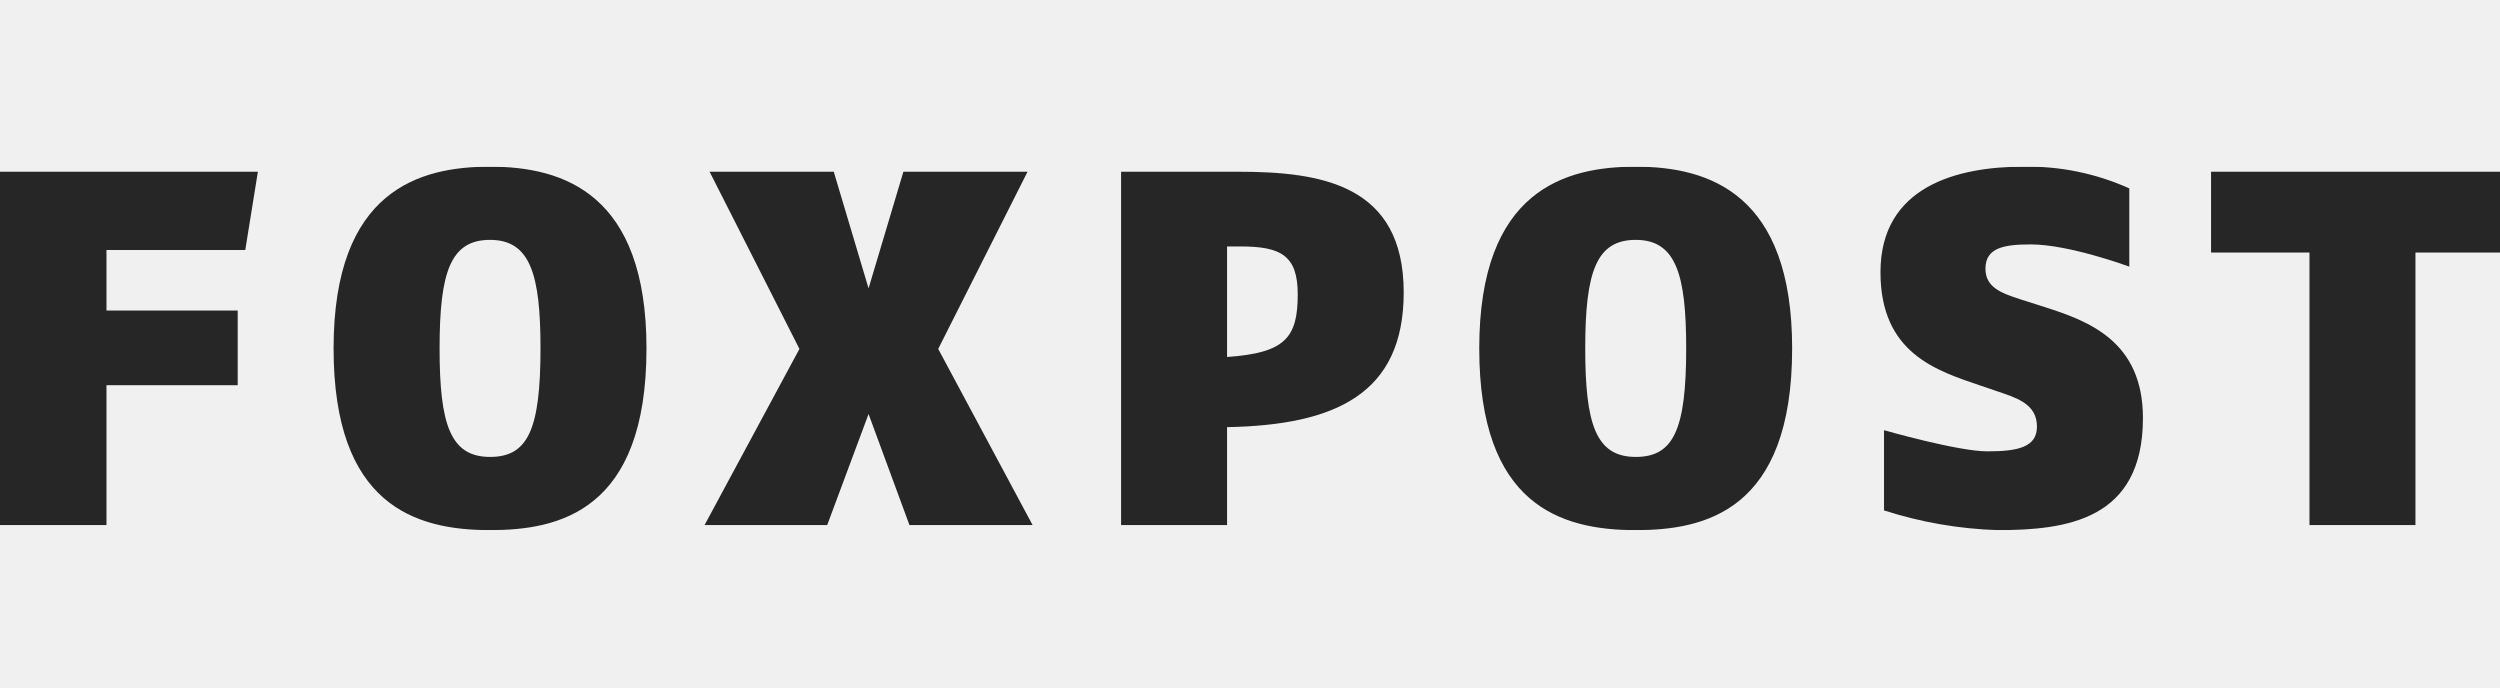
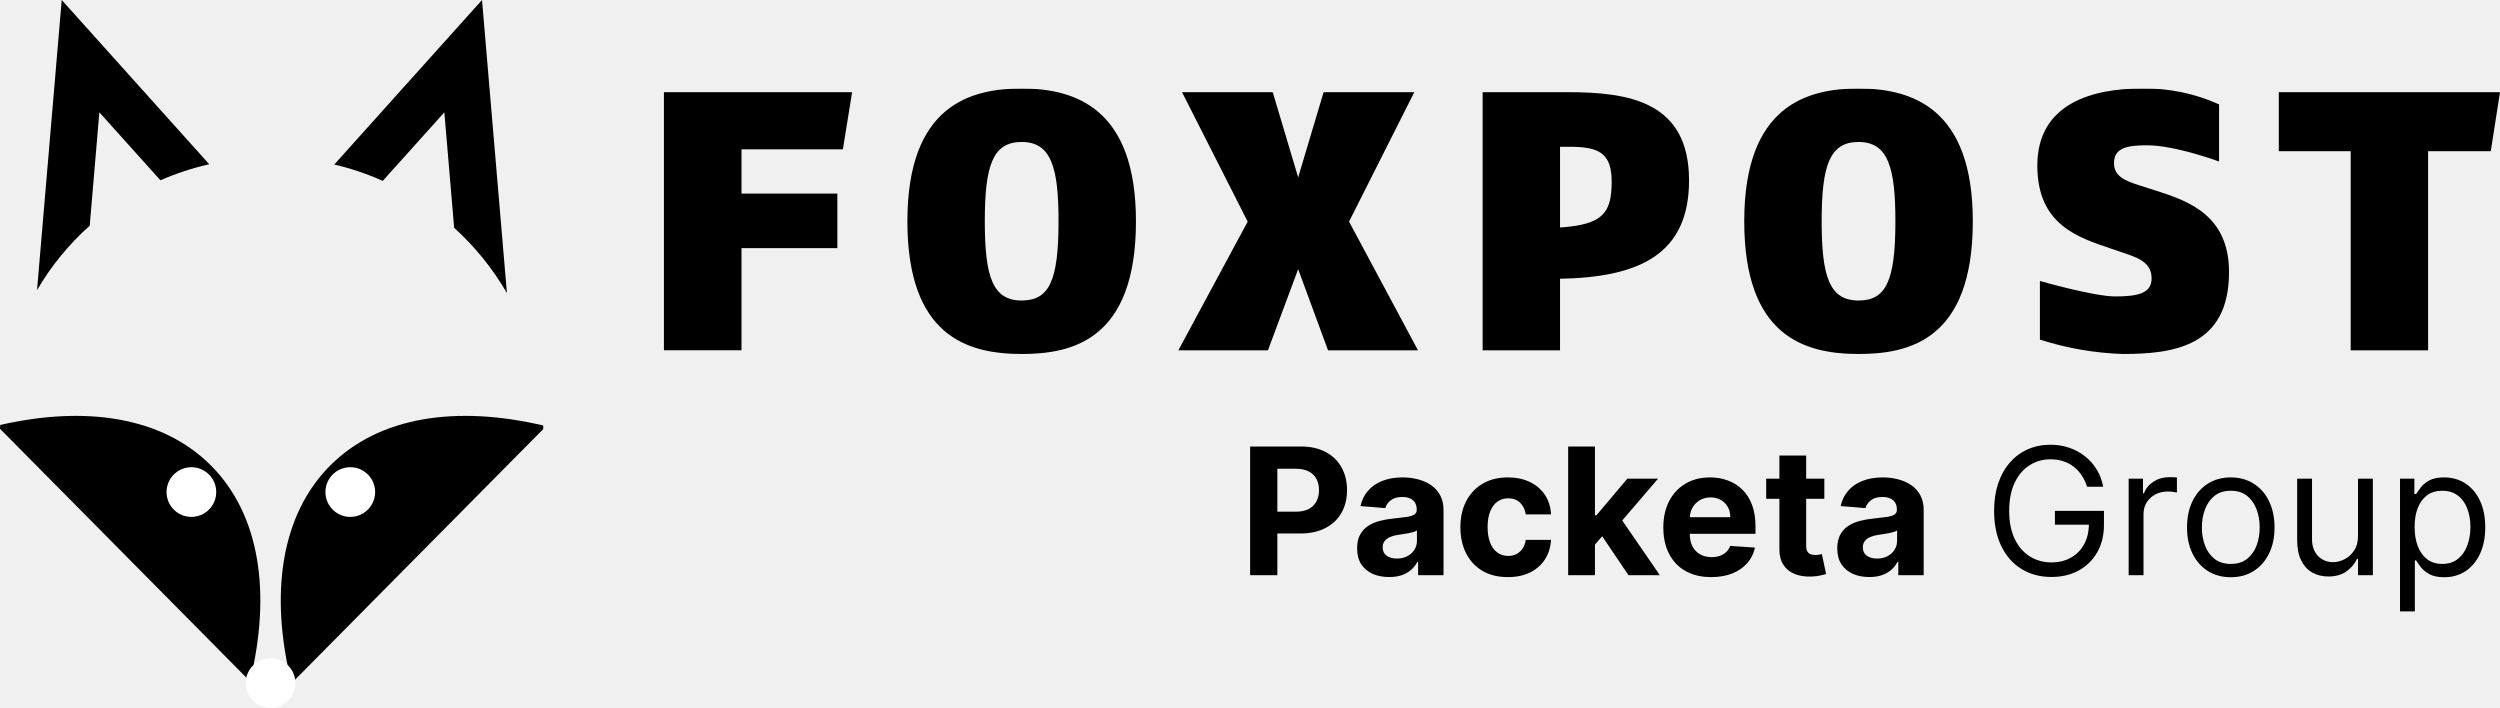
- <svg xmlns="http://www.w3.org/2000/svg" width="120" height="33" viewBox="0 0 120 33" fill="none">
-   <g clip-path="url(#clip0_2_794)">
-     <mask id="mask0_2_794" style="mask-type:luminance" maskUnits="userSpaceOnUse" x="0" y="8" width="121" height="18">
-       <path d="M120.667 8H0V25.446H120.667V8Z" fill="white" />
+ <svg xmlns="http://www.w3.org/2000/svg" width="113" height="32" viewBox="0 0 113 32" fill="none">
+   <g clip-path="url(#clip0_492_45)">
+     <mask id="mask0_492_45" style="mask-type:luminance" maskUnits="userSpaceOnUse" x="0" y="0" width="25" height="32">
+       <path d="M24.568 0H0V32H24.568V0Z" fill="white" />
    </mask>
-     <g mask="url(#mask0_2_794)">
-       <path d="M11.773 11.999H5.111V14.905H11.409V18.491H5.111V25.203H0V8.242H12.379L11.773 11.999Z" fill="#262626" />
-       <path d="M23.522 25.446C19.912 25.446 16.012 24.235 16.012 16.724C16.012 9.091 20.179 8 23.522 8C27.059 8 31.031 9.309 31.031 16.724C31.031 24.549 26.817 25.446 23.522 25.446ZM23.522 11.514C21.632 11.514 21.1 13.04 21.1 16.724C21.1 20.358 21.608 21.932 23.522 21.932C25.338 21.932 25.944 20.624 25.944 16.724C25.944 13.186 25.46 11.514 23.522 11.514Z" fill="#262626" />
-       <path d="M43.654 25.204L41.691 19.873L39.705 25.204H33.818L38.373 16.748L34.061 8.243H40.02L41.691 13.841L43.363 8.243H49.322L45.034 16.748L49.565 25.204H43.654Z" fill="#262626" />
-       <path d="M58.899 20.503V25.204H53.812V8.243H59.432C63.405 8.243 67.378 8.849 67.378 14.035C67.378 18.904 64.108 20.406 58.899 20.503ZM59.529 11.829H58.899V17.135C61.686 16.941 62.291 16.214 62.291 14.131C62.291 12.265 61.492 11.829 59.529 11.829Z" fill="#262626" />
-       <path d="M78.515 25.446C74.904 25.446 71.004 24.235 71.004 16.724C71.004 9.091 75.171 8 78.515 8C82.05 8 86.023 9.309 86.023 16.724C86.023 24.549 81.808 25.446 78.515 25.446ZM78.515 11.514C76.625 11.514 76.091 13.04 76.091 16.724C76.091 20.358 76.6 21.932 78.515 21.932C80.331 21.932 80.937 20.624 80.937 16.724C80.937 13.186 80.452 11.514 78.515 11.514Z" fill="#262626" />
-       <path d="M95.883 25.446C94.031 25.386 92.197 25.068 90.433 24.5V20.649C90.433 20.649 93.97 21.665 95.398 21.665C96.901 21.665 97.773 21.447 97.773 20.478C97.773 19.558 97.095 19.194 96.151 18.879L95.084 18.516C92.952 17.789 90.263 16.965 90.263 13.064C90.263 8.922 93.993 8 97.119 8C98.871 7.967 100.609 8.323 102.206 9.043V12.798C102.206 12.798 99.323 11.732 97.482 11.732C96.222 11.732 95.302 11.877 95.302 12.895C95.302 13.766 96.004 14.058 96.998 14.373L98.136 14.736C100.268 15.415 102.861 16.384 102.861 20.067C102.861 24.961 99.202 25.446 95.883 25.446Z" fill="#262626" />
-       <path d="M120.06 12.12H115.942V25.204H110.855V12.12H106.131V8.243H120.666L120.06 12.12Z" fill="#262626" />
+     <g mask="url(#mask0_492_45)">
+       <path d="M4.055 10.202L4.491 5.077L7.251 8.149C7.962 7.838 8.7 7.595 9.457 7.424L2.79 0L1.674 13.113C2.309 12.024 3.113 11.041 4.055 10.202Z" fill="black" />
+       <path d="M20.084 5.078L20.528 10.296C21.47 11.151 22.274 12.146 22.913 13.246L21.787 0L15.109 7.436C15.861 7.612 16.595 7.86 17.3 8.176L20.084 5.078Z" fill="black" />
+       <path d="M9.529 21.035C7.339 18.844 3.885 18.322 0.008 19.209C0.007 19.267 0 19.323 0 19.381L11.3 30.794C12.265 26.821 11.764 23.27 9.529 21.035Z" fill="black" />
+       <path d="M24.559 19.233C20.639 18.312 17.142 18.824 14.932 21.035C12.68 23.286 12.185 26.872 13.179 30.882L24.568 19.381C24.568 19.331 24.56 19.283 24.559 19.233Z" fill="black" />
+       <path d="M9.774 22.24C9.774 22.462 9.709 22.68 9.585 22.865C9.462 23.05 9.286 23.194 9.081 23.279C8.876 23.364 8.65 23.387 8.432 23.343C8.214 23.3 8.013 23.193 7.856 23.036C7.699 22.879 7.592 22.679 7.548 22.461C7.505 22.243 7.527 22.017 7.612 21.811C7.697 21.606 7.841 21.43 8.025 21.307C8.21 21.183 8.427 21.117 8.65 21.117C8.948 21.117 9.234 21.235 9.444 21.446C9.655 21.657 9.774 21.942 9.774 22.24Z" fill="white" />
+       <path d="M16.957 22.24C16.957 22.463 16.891 22.68 16.767 22.865C16.644 23.05 16.469 23.194 16.263 23.279C16.058 23.364 15.832 23.387 15.614 23.344C15.396 23.3 15.195 23.193 15.038 23.036C14.881 22.879 14.774 22.679 14.73 22.461C14.687 22.243 14.709 22.017 14.794 21.811C14.879 21.606 15.023 21.43 15.208 21.306C15.392 21.183 15.61 21.117 15.832 21.117C16.13 21.117 16.416 21.235 16.627 21.446C16.838 21.656 16.956 21.942 16.957 22.24Z" fill="white" />
+       <path d="M13.353 30.877C13.353 31.099 13.287 31.316 13.163 31.501C13.039 31.686 12.864 31.83 12.658 31.915C12.453 32 12.227 32.022 12.009 31.979C11.791 31.935 11.591 31.828 11.434 31.671C11.277 31.514 11.17 31.313 11.126 31.095C11.083 30.877 11.105 30.651 11.19 30.446C11.275 30.241 11.42 30.065 11.604 29.942C11.789 29.818 12.007 29.752 12.229 29.752C12.527 29.753 12.813 29.871 13.024 30.082C13.234 30.293 13.353 30.579 13.353 30.877Z" fill="white" />
    </g>
+     <mask id="mask1_492_45" style="mask-type:luminance" maskUnits="userSpaceOnUse" x="30" y="4" width="83" height="12">
+       <path d="M113 4H30V16H113V4Z" fill="white" />
+     </mask>
+     <g mask="url(#mask1_492_45)">
+       <path d="M38.098 6.751H33.516V8.75H37.848V11.216H33.516V15.833H30V4.167H38.515L38.098 6.751Z" fill="black" />
+       <path d="M46.179 16C43.697 16 41.014 15.167 41.014 10C41.014 4.75 43.88 4 46.179 4C48.612 4 51.345 4.901 51.345 10C51.345 15.383 48.446 16 46.179 16ZM46.179 6.417C44.88 6.417 44.513 7.466 44.513 10C44.513 12.5 44.863 13.583 46.179 13.583C47.429 13.583 47.846 12.683 47.846 10C47.846 7.567 47.513 6.417 46.179 6.417Z" fill="black" />
+       <path d="M60.027 15.834L58.677 12.167L57.311 15.834H53.262L56.395 10.017L53.428 4.167H57.528L58.677 8.018L59.827 4.167H63.926L60.977 10.017L64.093 15.834H60.027Z" fill="black" />
+       <path d="M70.513 12.6V15.834H67.015V4.167H70.88C73.613 4.167 76.345 4.584 76.345 8.151C76.345 11.5 74.096 12.533 70.513 12.6ZM70.947 6.634H70.513V10.283C72.43 10.15 72.847 9.65 72.847 8.217C72.847 6.934 72.297 6.634 70.947 6.634Z" fill="black" />
+       <path d="M84.006 16C81.522 16 78.84 15.167 78.84 10C78.84 4.75 81.706 4 84.006 4C86.438 4 89.171 4.901 89.171 10C89.171 15.383 86.272 16 84.006 16ZM84.006 6.417C82.706 6.417 82.339 7.466 82.339 10C82.339 12.5 82.689 13.583 84.006 13.583C85.255 13.583 85.672 12.683 85.672 10C85.672 7.567 85.338 6.417 84.006 6.417Z" fill="black" />
+       <path d="M95.953 16C94.679 15.959 93.417 15.74 92.204 15.35V12.7C92.204 12.7 94.637 13.399 95.619 13.399C96.653 13.399 97.252 13.25 97.252 12.583C97.252 11.95 96.786 11.7 96.137 11.483L95.403 11.233C93.937 10.733 92.087 10.167 92.087 7.484C92.087 4.634 94.653 4 96.803 4C98.008 3.977 99.203 4.222 100.302 4.718V7.3C100.302 7.3 98.319 6.567 97.052 6.567C96.186 6.567 95.553 6.667 95.553 7.367C95.553 7.966 96.036 8.167 96.719 8.384L97.502 8.634C98.969 9.1 100.752 9.767 100.752 12.3C100.752 15.666 98.236 16 95.953 16Z" fill="black" />
+       <path d="M112.583 6.834H109.75V15.834H106.251V6.834H103.002V4.167H113L112.583 6.834Z" fill="black" />
+     </g>
+     <path d="M56.506 26V20.182H58.801C59.242 20.182 59.618 20.266 59.929 20.435C60.24 20.601 60.476 20.833 60.639 21.131C60.804 21.426 60.886 21.767 60.886 22.153C60.886 22.54 60.803 22.881 60.636 23.176C60.47 23.472 60.228 23.702 59.912 23.866C59.597 24.031 59.217 24.114 58.77 24.114H57.307V23.128H58.571C58.808 23.128 59.003 23.087 59.156 23.006C59.312 22.922 59.427 22.808 59.503 22.662C59.581 22.514 59.619 22.345 59.619 22.153C59.619 21.96 59.581 21.792 59.503 21.648C59.427 21.502 59.312 21.389 59.156 21.31C59.001 21.228 58.804 21.188 58.565 21.188H57.736V26H56.506ZM62.79 26.082C62.511 26.082 62.263 26.034 62.045 25.938C61.828 25.839 61.655 25.694 61.528 25.503C61.403 25.31 61.341 25.069 61.341 24.781C61.341 24.539 61.385 24.335 61.474 24.171C61.563 24.006 61.685 23.873 61.838 23.773C61.992 23.672 62.166 23.597 62.361 23.546C62.558 23.494 62.764 23.458 62.98 23.438C63.234 23.411 63.438 23.386 63.594 23.364C63.749 23.339 63.862 23.303 63.932 23.256C64.002 23.208 64.037 23.138 64.037 23.046V23.028C64.037 22.849 63.98 22.709 63.867 22.611C63.755 22.512 63.596 22.463 63.389 22.463C63.171 22.463 62.998 22.511 62.869 22.608C62.74 22.703 62.655 22.822 62.614 22.966L61.494 22.875C61.551 22.61 61.663 22.381 61.83 22.188C61.996 21.992 62.211 21.843 62.474 21.739C62.74 21.633 63.046 21.579 63.395 21.579C63.637 21.579 63.869 21.608 64.091 21.665C64.314 21.722 64.512 21.81 64.685 21.929C64.859 22.048 64.996 22.202 65.097 22.389C65.197 22.575 65.247 22.797 65.247 23.057V26H64.099V25.395H64.065C63.995 25.531 63.901 25.651 63.784 25.756C63.667 25.858 63.526 25.938 63.361 25.997C63.196 26.054 63.006 26.082 62.79 26.082ZM63.136 25.247C63.314 25.247 63.472 25.212 63.608 25.142C63.744 25.07 63.851 24.974 63.929 24.852C64.007 24.731 64.046 24.594 64.046 24.44V23.977C64.008 24.002 63.956 24.025 63.889 24.046C63.825 24.064 63.752 24.082 63.67 24.099C63.589 24.115 63.508 24.129 63.426 24.142C63.345 24.153 63.271 24.164 63.205 24.173C63.062 24.194 62.938 24.227 62.832 24.273C62.726 24.318 62.644 24.38 62.585 24.457C62.526 24.533 62.497 24.628 62.497 24.741C62.497 24.906 62.557 25.032 62.676 25.119C62.797 25.204 62.951 25.247 63.136 25.247ZM68.158 26.085C67.711 26.085 67.326 25.991 67.004 25.801C66.684 25.61 66.438 25.345 66.266 25.006C66.095 24.667 66.01 24.276 66.01 23.835C66.01 23.388 66.096 22.996 66.269 22.659C66.443 22.32 66.69 22.056 67.01 21.866C67.33 21.675 67.711 21.579 68.152 21.579C68.533 21.579 68.866 21.649 69.152 21.787C69.438 21.925 69.664 22.119 69.831 22.369C69.998 22.619 70.09 22.913 70.106 23.25H68.965C68.932 23.032 68.847 22.857 68.709 22.724C68.572 22.59 68.394 22.523 68.172 22.523C67.984 22.523 67.82 22.574 67.68 22.676C67.542 22.776 67.434 22.923 67.356 23.116C67.279 23.31 67.24 23.544 67.24 23.818C67.24 24.097 67.278 24.333 67.354 24.528C67.431 24.724 67.54 24.872 67.68 24.974C67.82 25.077 67.984 25.128 68.172 25.128C68.31 25.128 68.434 25.099 68.544 25.043C68.656 24.986 68.748 24.903 68.82 24.796C68.894 24.686 68.942 24.554 68.965 24.401H70.106C70.088 24.734 69.997 25.027 69.834 25.281C69.673 25.533 69.45 25.73 69.166 25.872C68.882 26.014 68.546 26.085 68.158 26.085ZM71.978 24.744L71.981 23.293H72.157L73.555 21.636H74.944L73.066 23.829H72.779L71.978 24.744ZM70.881 26V20.182H72.092V26H70.881ZM73.609 26L72.325 24.099L73.131 23.244L75.026 26H73.609ZM77.347 26.085C76.898 26.085 76.511 25.994 76.188 25.812C75.865 25.629 75.617 25.369 75.443 25.034C75.269 24.697 75.182 24.298 75.182 23.838C75.182 23.389 75.269 22.995 75.443 22.656C75.617 22.317 75.863 22.053 76.179 21.864C76.497 21.674 76.87 21.579 77.298 21.579C77.586 21.579 77.854 21.626 78.102 21.719C78.352 21.81 78.57 21.947 78.756 22.131C78.943 22.314 79.089 22.546 79.193 22.824C79.297 23.1 79.349 23.424 79.349 23.796V24.128H75.665V23.378H78.21C78.21 23.204 78.172 23.049 78.097 22.915C78.021 22.78 77.916 22.675 77.781 22.599C77.649 22.522 77.494 22.483 77.318 22.483C77.135 22.483 76.972 22.526 76.829 22.611C76.689 22.694 76.579 22.807 76.5 22.949C76.421 23.089 76.38 23.245 76.378 23.418V24.131C76.378 24.347 76.418 24.533 76.497 24.69C76.579 24.848 76.693 24.969 76.841 25.054C76.989 25.139 77.164 25.182 77.367 25.182C77.501 25.182 77.624 25.163 77.736 25.125C77.847 25.087 77.943 25.03 78.023 24.954C78.102 24.879 78.163 24.786 78.204 24.676L79.324 24.75C79.267 25.019 79.151 25.254 78.974 25.454C78.8 25.653 78.575 25.809 78.298 25.921C78.024 26.03 77.706 26.085 77.347 26.085ZM82.46 21.636V22.546H79.832V21.636H82.46ZM80.429 20.591H81.639V24.659C81.639 24.771 81.656 24.858 81.69 24.921C81.724 24.981 81.772 25.024 81.832 25.048C81.895 25.073 81.967 25.085 82.048 25.085C82.105 25.085 82.162 25.081 82.219 25.071C82.276 25.06 82.319 25.051 82.349 25.046L82.54 25.946C82.479 25.965 82.394 25.987 82.284 26.011C82.174 26.038 82.041 26.054 81.883 26.06C81.592 26.071 81.336 26.032 81.117 25.943C80.899 25.854 80.729 25.716 80.608 25.528C80.487 25.341 80.427 25.104 80.429 24.818V20.591ZM84.493 26.082C84.215 26.082 83.966 26.034 83.749 25.938C83.531 25.839 83.358 25.694 83.231 25.503C83.106 25.31 83.044 25.069 83.044 24.781C83.044 24.539 83.088 24.335 83.178 24.171C83.267 24.006 83.388 23.873 83.541 23.773C83.695 23.672 83.869 23.597 84.064 23.546C84.261 23.494 84.467 23.458 84.683 23.438C84.937 23.411 85.142 23.386 85.297 23.364C85.452 23.339 85.565 23.303 85.635 23.256C85.705 23.208 85.74 23.138 85.74 23.046V23.028C85.74 22.849 85.683 22.709 85.57 22.611C85.458 22.512 85.299 22.463 85.092 22.463C84.874 22.463 84.701 22.511 84.572 22.608C84.444 22.703 84.358 22.822 84.317 22.966L83.197 22.875C83.254 22.61 83.366 22.381 83.533 22.188C83.699 21.992 83.914 21.843 84.178 21.739C84.443 21.633 84.749 21.579 85.098 21.579C85.34 21.579 85.572 21.608 85.794 21.665C86.017 21.722 86.215 21.81 86.388 21.929C86.562 22.048 86.699 22.202 86.8 22.389C86.9 22.575 86.95 22.797 86.95 23.057V26H85.803V25.395H85.769C85.698 25.531 85.605 25.651 85.487 25.756C85.37 25.858 85.229 25.938 85.064 25.997C84.899 26.054 84.709 26.082 84.493 26.082ZM84.84 25.247C85.017 25.247 85.175 25.212 85.311 25.142C85.447 25.07 85.555 24.974 85.632 24.852C85.71 24.731 85.749 24.594 85.749 24.44V23.977C85.711 24.002 85.659 24.025 85.592 24.046C85.528 24.064 85.455 24.082 85.374 24.099C85.292 24.115 85.211 24.129 85.129 24.142C85.048 24.153 84.974 24.164 84.908 24.173C84.766 24.194 84.642 24.227 84.535 24.273C84.43 24.318 84.347 24.38 84.288 24.457C84.23 24.533 84.2 24.628 84.2 24.741C84.2 24.906 84.26 25.032 84.379 25.119C84.501 25.204 84.654 25.247 84.84 25.247ZM94.338 22C94.276 21.809 94.193 21.637 94.091 21.486C93.99 21.332 93.87 21.202 93.73 21.094C93.592 20.986 93.435 20.903 93.258 20.847C93.082 20.79 92.889 20.761 92.679 20.761C92.334 20.761 92.021 20.85 91.739 21.028C91.456 21.206 91.232 21.469 91.065 21.815C90.899 22.162 90.815 22.587 90.815 23.091C90.815 23.595 90.9 24.02 91.068 24.366C91.237 24.713 91.465 24.975 91.753 25.153C92.041 25.331 92.365 25.421 92.724 25.421C93.058 25.421 93.351 25.349 93.605 25.207C93.861 25.063 94.06 24.861 94.202 24.599C94.346 24.336 94.418 24.026 94.418 23.671L94.633 23.716H92.883V23.091H95.099V23.716C95.099 24.195 94.997 24.612 94.793 24.966C94.59 25.32 94.31 25.595 93.952 25.79C93.596 25.983 93.187 26.079 92.724 26.079C92.209 26.079 91.757 25.958 91.367 25.716C90.978 25.474 90.675 25.129 90.457 24.682C90.242 24.235 90.133 23.704 90.133 23.091C90.133 22.631 90.195 22.217 90.318 21.849C90.443 21.48 90.619 21.166 90.847 20.906C91.074 20.647 91.343 20.448 91.653 20.31C91.964 20.171 92.306 20.102 92.679 20.102C92.986 20.102 93.272 20.149 93.537 20.241C93.804 20.332 94.042 20.462 94.25 20.631C94.46 20.797 94.635 20.997 94.776 21.23C94.916 21.461 95.012 21.718 95.065 22H94.338ZM96.215 26V21.636H96.863V22.296H96.908C96.988 22.079 97.132 21.904 97.34 21.77C97.549 21.635 97.783 21.568 98.045 21.568C98.094 21.568 98.156 21.569 98.229 21.571C98.303 21.573 98.359 21.576 98.397 21.579V22.261C98.374 22.256 98.322 22.247 98.241 22.236C98.161 22.223 98.077 22.216 97.988 22.216C97.776 22.216 97.586 22.26 97.42 22.349C97.255 22.437 97.124 22.558 97.028 22.713C96.933 22.866 96.886 23.042 96.886 23.239V26H96.215ZM100.832 26.091C100.438 26.091 100.092 25.997 99.795 25.81C99.499 25.622 99.268 25.36 99.102 25.023C98.937 24.686 98.854 24.292 98.854 23.841C98.854 23.386 98.937 22.99 99.102 22.651C99.268 22.312 99.499 22.048 99.795 21.861C100.092 21.673 100.438 21.579 100.832 21.579C101.226 21.579 101.57 21.673 101.866 21.861C102.163 22.048 102.394 22.312 102.559 22.651C102.726 22.99 102.809 23.386 102.809 23.841C102.809 24.292 102.726 24.686 102.559 25.023C102.394 25.36 102.163 25.622 101.866 25.81C101.57 25.997 101.226 26.091 100.832 26.091ZM100.832 25.489C101.131 25.489 101.377 25.412 101.57 25.259C101.763 25.105 101.906 24.903 101.999 24.653C102.092 24.403 102.138 24.133 102.138 23.841C102.138 23.549 102.092 23.277 101.999 23.026C101.906 22.774 101.763 22.57 101.57 22.415C101.377 22.259 101.131 22.182 100.832 22.182C100.532 22.182 100.286 22.259 100.093 22.415C99.9 22.57 99.757 22.774 99.664 23.026C99.571 23.277 99.525 23.549 99.525 23.841C99.525 24.133 99.571 24.403 99.664 24.653C99.757 24.903 99.9 25.105 100.093 25.259C100.286 25.412 100.532 25.489 100.832 25.489ZM106.582 24.216V21.636H107.253V26H106.582V25.261H106.537C106.435 25.483 106.276 25.671 106.06 25.827C105.844 25.98 105.571 26.057 105.241 26.057C104.969 26.057 104.726 25.997 104.514 25.878C104.302 25.757 104.135 25.575 104.014 25.332C103.893 25.088 103.832 24.78 103.832 24.409V21.636H104.503V24.364C104.503 24.682 104.592 24.936 104.77 25.125C104.95 25.314 105.179 25.409 105.457 25.409C105.624 25.409 105.794 25.366 105.966 25.281C106.14 25.196 106.286 25.065 106.403 24.889C106.523 24.713 106.582 24.489 106.582 24.216ZM108.481 27.636V21.636H109.129V22.329H109.208C109.257 22.254 109.326 22.157 109.413 22.04C109.502 21.921 109.629 21.814 109.793 21.722C109.96 21.627 110.185 21.579 110.469 21.579C110.837 21.579 111.161 21.671 111.441 21.855C111.721 22.039 111.94 22.299 112.097 22.636C112.254 22.974 112.333 23.371 112.333 23.829C112.333 24.292 112.254 24.692 112.097 25.031C111.94 25.368 111.722 25.63 111.444 25.815C111.165 25.999 110.844 26.091 110.481 26.091C110.201 26.091 109.976 26.044 109.808 25.952C109.639 25.857 109.509 25.75 109.418 25.631C109.327 25.509 109.257 25.409 109.208 25.329H109.151V27.636H108.481ZM109.14 23.818C109.14 24.148 109.188 24.438 109.285 24.69C109.381 24.94 109.522 25.136 109.708 25.278C109.894 25.419 110.121 25.489 110.39 25.489C110.67 25.489 110.904 25.415 111.092 25.267C111.281 25.117 111.423 24.917 111.518 24.665C111.614 24.411 111.663 24.129 111.663 23.818C111.663 23.511 111.615 23.235 111.521 22.989C111.428 22.741 111.287 22.544 111.097 22.401C110.91 22.255 110.674 22.182 110.39 22.182C110.117 22.182 109.888 22.251 109.702 22.389C109.517 22.526 109.377 22.717 109.282 22.963C109.187 23.207 109.14 23.492 109.14 23.818Z" fill="black" />
  </g>
  <defs>
-     <clipPath id="clip0_2_794">
-       <rect width="120" height="33" fill="white" />
+     <clipPath id="clip0_492_45">
+       <rect width="113" height="32" fill="white" />
    </clipPath>
  </defs>
</svg>
